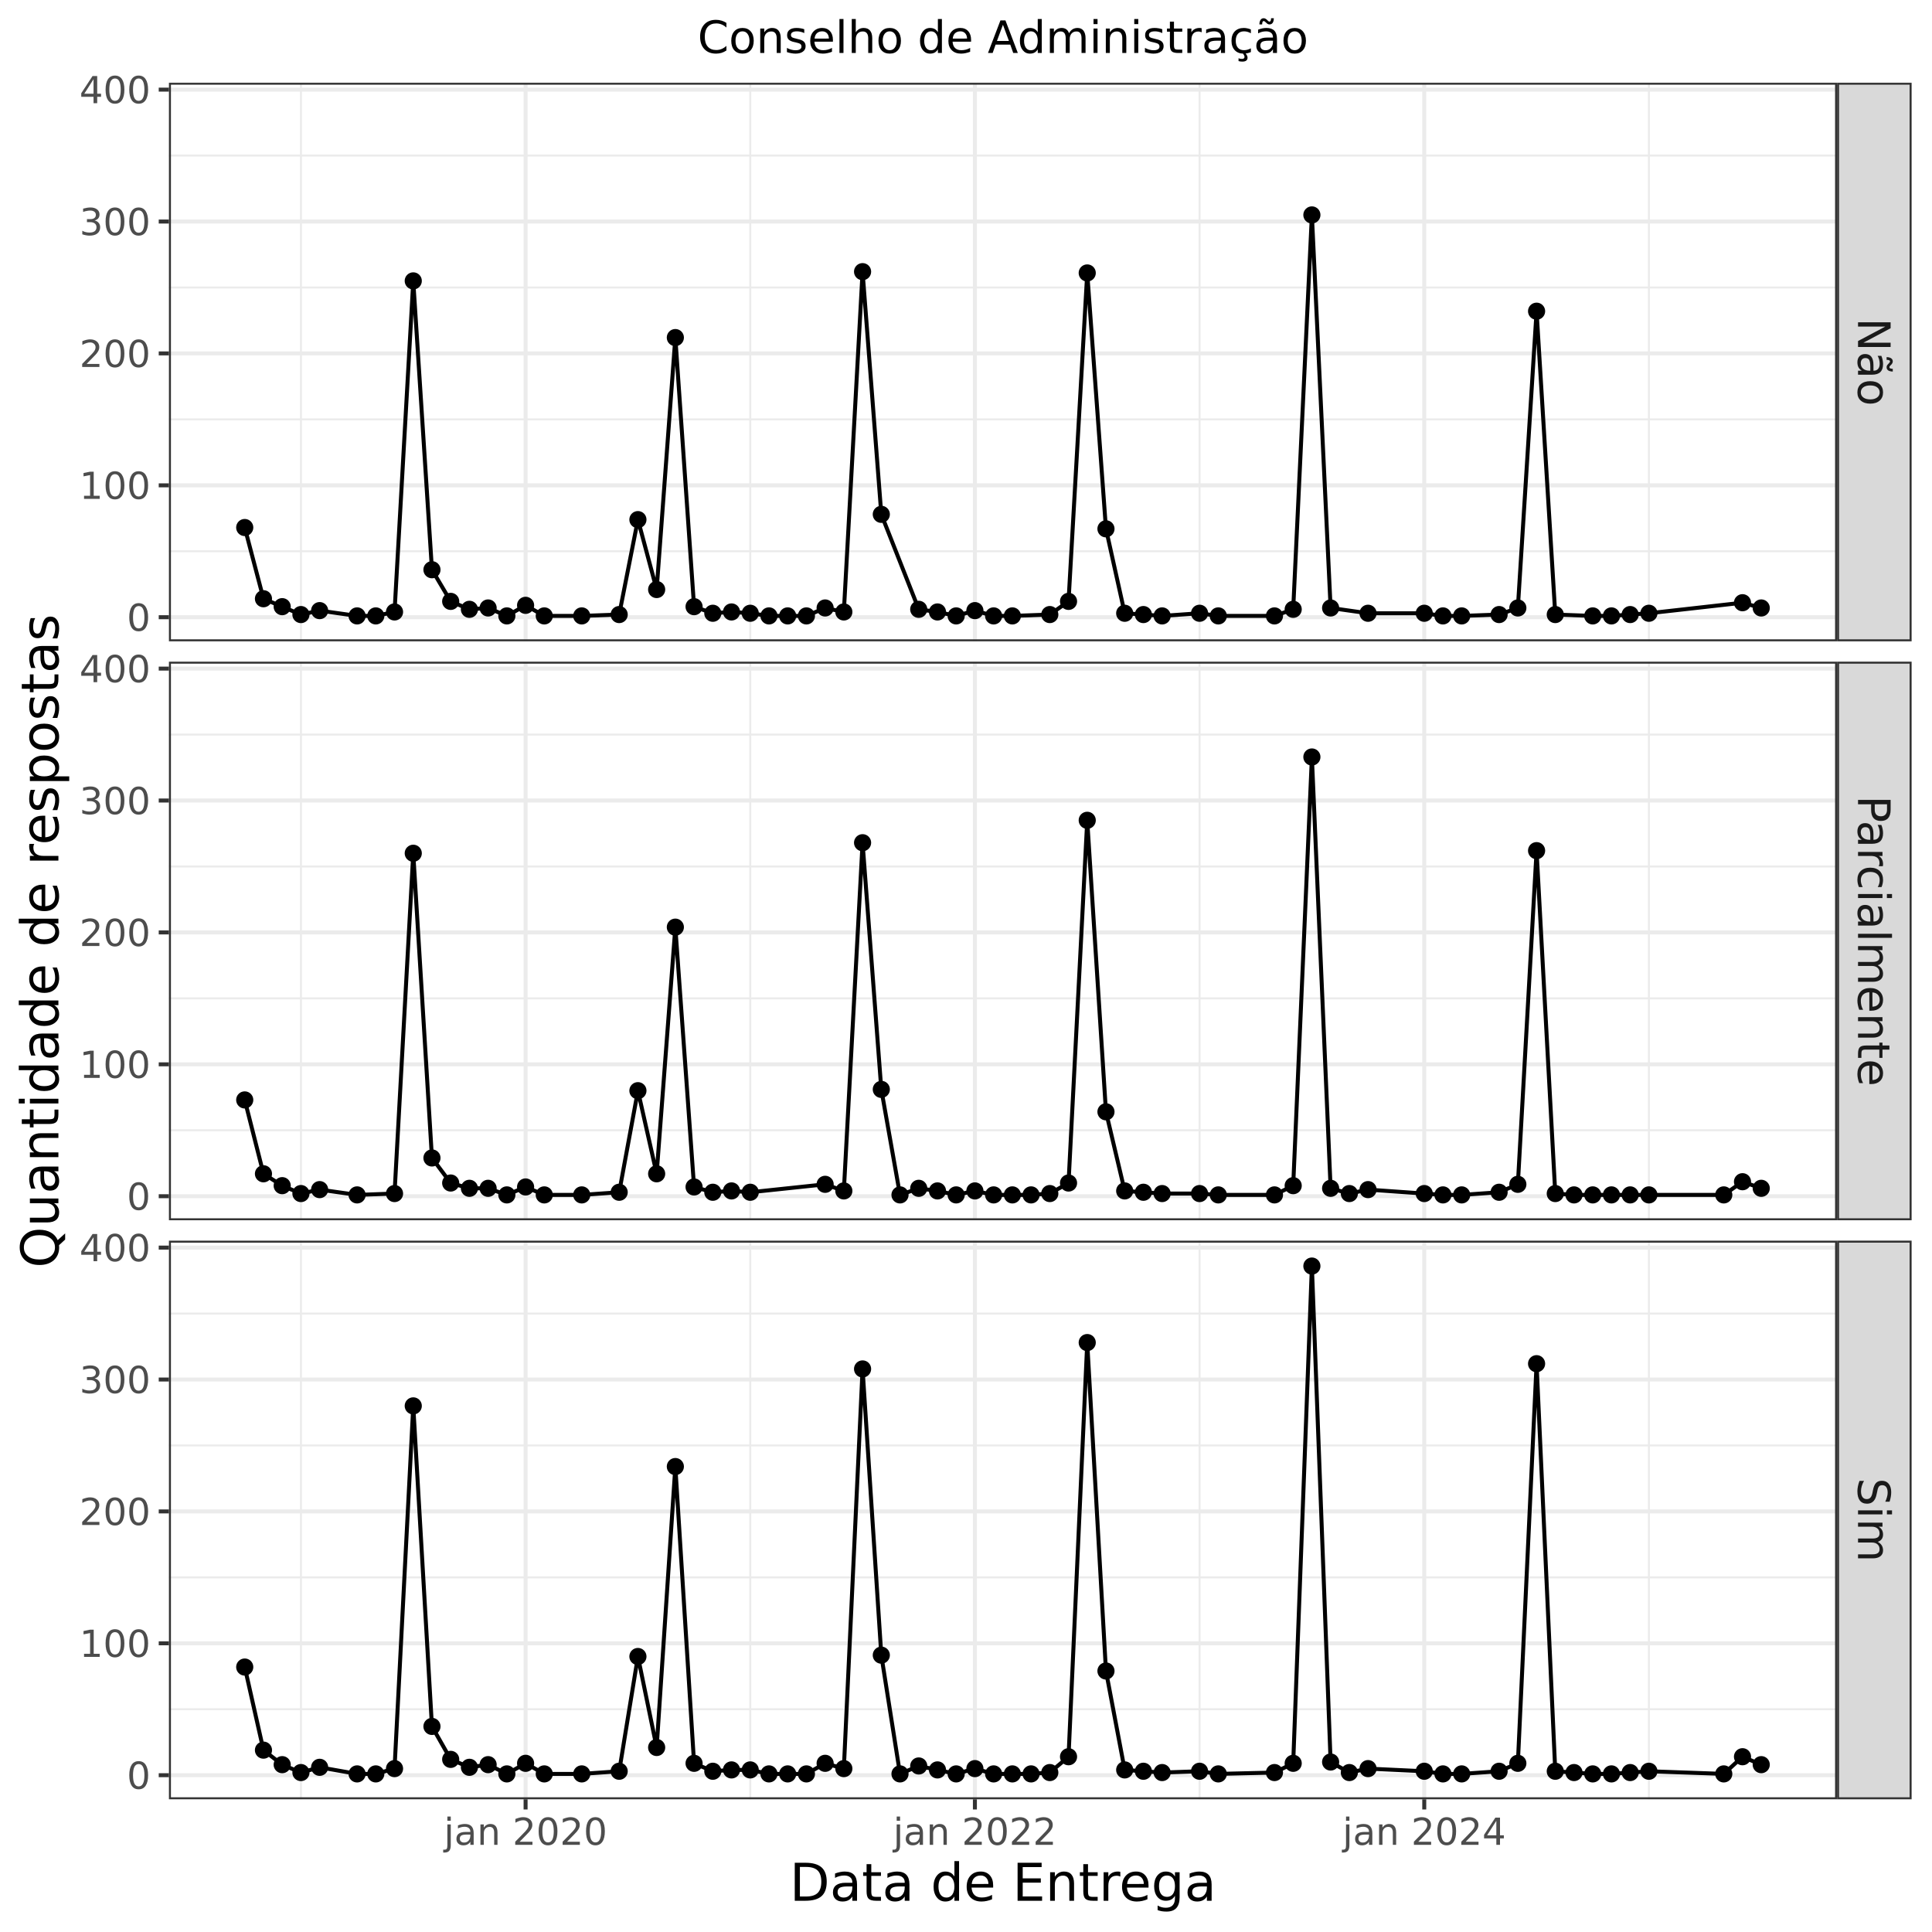
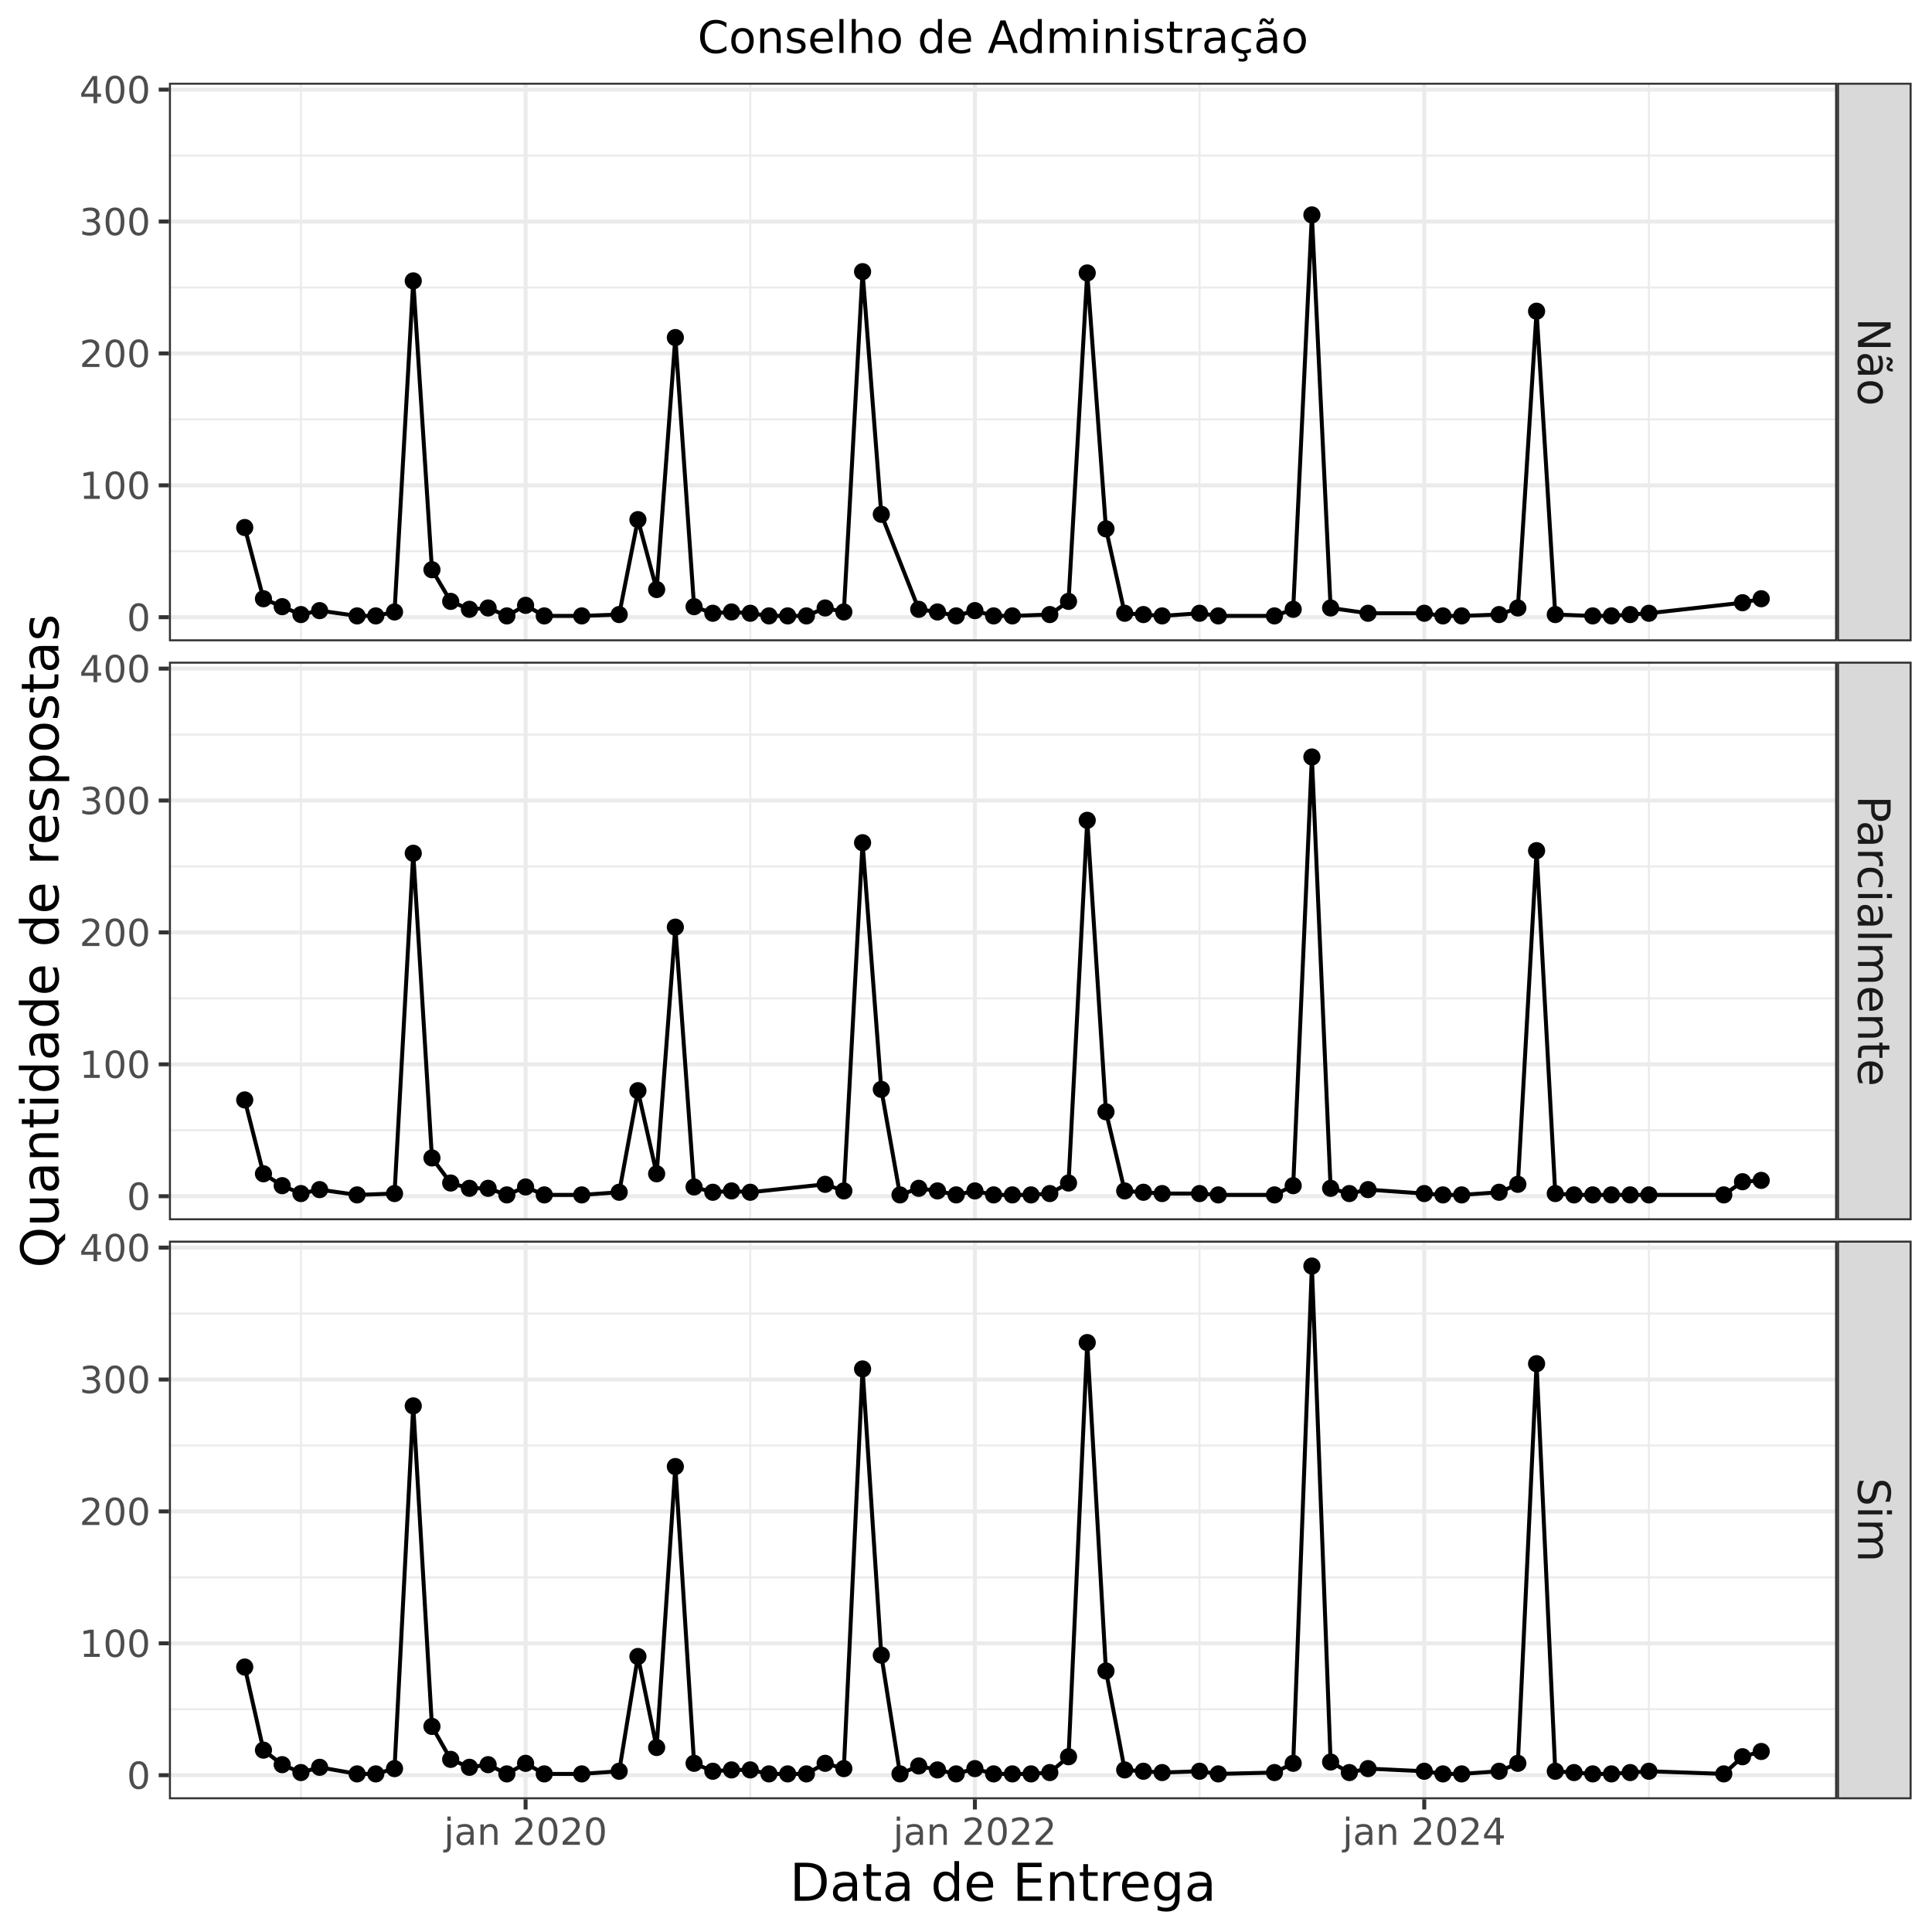
<svg xmlns="http://www.w3.org/2000/svg" class="svglite" width="518.74pt" height="518.74pt" viewBox="0 0 518.74 518.74">
  <defs>
    <style type="text/css">
    .svglite line, .svglite polyline, .svglite polygon, .svglite path, .svglite rect, .svglite circle {
      fill: none;
      stroke: #000000;
      stroke-linecap: round;
      stroke-linejoin: round;
      stroke-miterlimit: 10.00;
    }
    .svglite text {
      white-space: pre;
    }
  </style>
  </defs>
  <rect width="100%" height="100%" style="stroke: none; fill: #FFFFFF;" />
  <defs>
    <clipPath id="cpMC4wMHw1MTguNzR8MC4wMHw1MTguNzQ=">
      <rect x="0.00" y="0.00" width="518.74" height="518.74" />
    </clipPath>
  </defs>
  <g clip-path="url(#cpMC4wMHw1MTguNzR8MC4wMHw1MTguNzQ=)">
    <rect x="0" y="0" width="518.74" height="518.74" style="stroke-width: 1.07; stroke: #FFFFFF; fill: #FFFFFF;" />
  </g>
  <defs>
    <clipPath id="cpNDUuMzZ8NDkzLjI1fDIyLjIxfDE3Mi4xOQ==">
      <rect x="45.36" y="22.21" width="447.89" height="149.98" />
    </clipPath>
  </defs>
  <g clip-path="url(#cpNDUuMzZ8NDkzLjI1fDIyLjIxfDE3Mi4xOQ==)">
    <rect x="45.36" y="22.21" width="447.89" height="149.98" style="stroke-width: 1.07; stroke: none; fill: #FFFFFF;" />
    <polyline points="45.36,148.01 493.25,148.01 " style="stroke-width: 0.53; stroke: #EBEBEB; stroke-linecap: butt;" />
    <polyline points="45.36,112.60 493.25,112.60 " style="stroke-width: 0.53; stroke: #EBEBEB; stroke-linecap: butt;" />
    <polyline points="45.36,77.19 493.25,77.19 " style="stroke-width: 0.53; stroke: #EBEBEB; stroke-linecap: butt;" />
    <polyline points="45.36,41.77 493.25,41.77 " style="stroke-width: 0.53; stroke: #EBEBEB; stroke-linecap: butt;" />
    <polyline points="80.80,172.19 80.80,22.21 " style="stroke-width: 0.53; stroke: #EBEBEB; stroke-linecap: butt;" />
    <polyline points="201.44,172.19 201.44,22.21 " style="stroke-width: 0.53; stroke: #EBEBEB; stroke-linecap: butt;" />
    <polyline points="322.08,172.19 322.08,22.21 " style="stroke-width: 0.53; stroke: #EBEBEB; stroke-linecap: butt;" />
    <polyline points="442.73,172.19 442.73,22.21 " style="stroke-width: 0.53; stroke: #EBEBEB; stroke-linecap: butt;" />
    <polyline points="45.36,165.72 493.25,165.72 " style="stroke-width: 1.07; stroke: #EBEBEB; stroke-linecap: butt;" />
    <polyline points="45.36,130.31 493.25,130.31 " style="stroke-width: 1.07; stroke: #EBEBEB; stroke-linecap: butt;" />
    <polyline points="45.36,94.89 493.25,94.89 " style="stroke-width: 1.07; stroke: #EBEBEB; stroke-linecap: butt;" />
    <polyline points="45.36,59.48 493.25,59.48 " style="stroke-width: 1.07; stroke: #EBEBEB; stroke-linecap: butt;" />
    <polyline points="45.36,24.06 493.25,24.06 " style="stroke-width: 1.07; stroke: #EBEBEB; stroke-linecap: butt;" />
    <polyline points="141.12,172.19 141.12,22.21 " style="stroke-width: 1.07; stroke: #EBEBEB; stroke-linecap: butt;" />
    <polyline points="261.76,172.19 261.76,22.21 " style="stroke-width: 1.07; stroke: #EBEBEB; stroke-linecap: butt;" />
    <polyline points="382.41,172.19 382.41,22.21 " style="stroke-width: 1.07; stroke: #EBEBEB; stroke-linecap: butt;" />
-     <polyline points="65.71,141.64 70.74,160.76 75.77,162.89 80.80,165.01 85.82,163.95 95.88,165.37 100.90,165.37 105.93,164.31 110.96,75.42 115.98,152.97 121.01,161.47 126.04,163.60 131.06,163.24 136.09,165.37 141.12,162.53 146.14,165.37 156.20,165.37 166.25,165.01 171.28,139.52 176.31,158.29 181.33,90.64 186.36,162.89 191.39,164.66 196.41,164.31 201.44,164.66 206.47,165.37 211.49,165.37 216.52,165.37 221.55,163.24 226.57,164.31 231.60,72.94 236.63,138.10 246.68,163.60 251.71,164.31 256.73,165.37 261.76,163.95 266.79,165.37 271.82,165.37 281.87,165.01 286.90,161.47 291.92,73.29 296.95,141.99 301.98,164.66 307.00,165.01 312.03,165.37 322.08,164.66 327.11,165.37 342.19,165.37 347.22,163.60 352.24,57.71 357.27,163.24 367.32,164.66 382.41,164.66 387.43,165.37 392.46,165.37 402.51,165.01 407.54,163.24 412.57,83.56 417.59,165.01 427.65,165.37 432.67,165.37 437.70,165.01 442.73,164.66 467.86,161.83 472.89,163.24 " style="stroke-width: 1.07; stroke-linecap: butt;" />
+     <polyline points="65.71,141.64 70.74,160.76 75.77,162.89 80.80,165.01 85.82,163.95 95.88,165.37 100.90,165.37 105.93,164.31 110.96,75.42 115.98,152.97 121.01,161.47 126.04,163.60 131.06,163.24 136.09,165.37 141.12,162.53 146.14,165.37 156.20,165.37 166.25,165.01 171.28,139.52 176.31,158.29 181.33,90.64 186.36,162.89 191.39,164.66 196.41,164.31 201.44,164.66 206.47,165.37 211.49,165.37 216.52,165.37 221.55,163.24 226.57,164.31 231.60,72.94 236.63,138.10 246.68,163.60 251.71,164.31 256.73,165.37 261.76,163.95 266.79,165.37 271.82,165.37 281.87,165.01 286.90,161.47 291.92,73.29 296.95,141.99 301.98,164.66 307.00,165.01 312.03,165.37 322.08,164.66 327.11,165.37 342.19,165.37 347.22,163.60 352.24,57.71 357.27,163.24 367.32,164.66 382.41,164.66 387.43,165.37 392.46,165.37 402.51,165.01 407.54,163.24 412.57,83.56 417.59,165.01 427.65,165.37 432.67,165.37 437.70,165.01 442.73,164.66 467.86,161.83 472.89,160.76 " style="stroke-width: 1.07; stroke-linecap: butt;" />
    <circle cx="65.71" cy="141.64" r="1.95" style="stroke-width: 0.71; fill: #000000;" />
    <circle cx="70.74" cy="160.76" r="1.95" style="stroke-width: 0.71; fill: #000000;" />
    <circle cx="75.77" cy="162.89" r="1.95" style="stroke-width: 0.71; fill: #000000;" />
    <circle cx="80.80" cy="165.01" r="1.95" style="stroke-width: 0.71; fill: #000000;" />
    <circle cx="85.82" cy="163.95" r="1.95" style="stroke-width: 0.71; fill: #000000;" />
    <circle cx="95.88" cy="165.37" r="1.95" style="stroke-width: 0.71; fill: #000000;" />
    <circle cx="100.90" cy="165.37" r="1.95" style="stroke-width: 0.71; fill: #000000;" />
    <circle cx="105.93" cy="164.31" r="1.95" style="stroke-width: 0.71; fill: #000000;" />
    <circle cx="110.96" cy="75.42" r="1.95" style="stroke-width: 0.71; fill: #000000;" />
    <circle cx="115.98" cy="152.97" r="1.95" style="stroke-width: 0.71; fill: #000000;" />
    <circle cx="121.01" cy="161.47" r="1.95" style="stroke-width: 0.71; fill: #000000;" />
    <circle cx="126.04" cy="163.60" r="1.95" style="stroke-width: 0.71; fill: #000000;" />
    <circle cx="131.06" cy="163.24" r="1.95" style="stroke-width: 0.71; fill: #000000;" />
    <circle cx="136.09" cy="165.37" r="1.95" style="stroke-width: 0.71; fill: #000000;" />
    <circle cx="141.12" cy="162.53" r="1.95" style="stroke-width: 0.71; fill: #000000;" />
    <circle cx="146.14" cy="165.37" r="1.95" style="stroke-width: 0.71; fill: #000000;" />
    <circle cx="156.20" cy="165.37" r="1.95" style="stroke-width: 0.71; fill: #000000;" />
    <circle cx="166.25" cy="165.01" r="1.95" style="stroke-width: 0.71; fill: #000000;" />
    <circle cx="171.28" cy="139.52" r="1.95" style="stroke-width: 0.71; fill: #000000;" />
    <circle cx="176.31" cy="158.29" r="1.95" style="stroke-width: 0.71; fill: #000000;" />
    <circle cx="181.33" cy="90.64" r="1.95" style="stroke-width: 0.71; fill: #000000;" />
    <circle cx="186.36" cy="162.89" r="1.95" style="stroke-width: 0.71; fill: #000000;" />
    <circle cx="191.39" cy="164.66" r="1.95" style="stroke-width: 0.71; fill: #000000;" />
    <circle cx="196.41" cy="164.31" r="1.95" style="stroke-width: 0.71; fill: #000000;" />
    <circle cx="201.44" cy="164.66" r="1.95" style="stroke-width: 0.71; fill: #000000;" />
    <circle cx="206.47" cy="165.37" r="1.95" style="stroke-width: 0.71; fill: #000000;" />
    <circle cx="211.49" cy="165.37" r="1.95" style="stroke-width: 0.71; fill: #000000;" />
    <circle cx="216.52" cy="165.37" r="1.95" style="stroke-width: 0.71; fill: #000000;" />
    <circle cx="221.55" cy="163.24" r="1.95" style="stroke-width: 0.71; fill: #000000;" />
    <circle cx="226.57" cy="164.31" r="1.95" style="stroke-width: 0.71; fill: #000000;" />
    <circle cx="231.60" cy="72.94" r="1.95" style="stroke-width: 0.71; fill: #000000;" />
    <circle cx="236.63" cy="138.10" r="1.95" style="stroke-width: 0.71; fill: #000000;" />
    <circle cx="246.68" cy="163.60" r="1.95" style="stroke-width: 0.71; fill: #000000;" />
    <circle cx="251.71" cy="164.31" r="1.95" style="stroke-width: 0.71; fill: #000000;" />
    <circle cx="256.73" cy="165.37" r="1.95" style="stroke-width: 0.71; fill: #000000;" />
    <circle cx="261.76" cy="163.95" r="1.95" style="stroke-width: 0.71; fill: #000000;" />
    <circle cx="266.79" cy="165.37" r="1.95" style="stroke-width: 0.71; fill: #000000;" />
    <circle cx="271.82" cy="165.37" r="1.95" style="stroke-width: 0.71; fill: #000000;" />
    <circle cx="281.87" cy="165.01" r="1.95" style="stroke-width: 0.71; fill: #000000;" />
    <circle cx="286.90" cy="161.47" r="1.95" style="stroke-width: 0.71; fill: #000000;" />
    <circle cx="291.92" cy="73.29" r="1.95" style="stroke-width: 0.71; fill: #000000;" />
    <circle cx="296.95" cy="141.99" r="1.95" style="stroke-width: 0.71; fill: #000000;" />
    <circle cx="301.98" cy="164.66" r="1.95" style="stroke-width: 0.71; fill: #000000;" />
    <circle cx="307.00" cy="165.01" r="1.95" style="stroke-width: 0.71; fill: #000000;" />
    <circle cx="312.03" cy="165.37" r="1.95" style="stroke-width: 0.71; fill: #000000;" />
    <circle cx="322.08" cy="164.66" r="1.95" style="stroke-width: 0.71; fill: #000000;" />
    <circle cx="327.11" cy="165.37" r="1.95" style="stroke-width: 0.71; fill: #000000;" />
    <circle cx="342.19" cy="165.37" r="1.95" style="stroke-width: 0.71; fill: #000000;" />
    <circle cx="347.22" cy="163.60" r="1.95" style="stroke-width: 0.71; fill: #000000;" />
    <circle cx="352.24" cy="57.71" r="1.95" style="stroke-width: 0.71; fill: #000000;" />
    <circle cx="357.27" cy="163.24" r="1.95" style="stroke-width: 0.71; fill: #000000;" />
    <circle cx="367.32" cy="164.66" r="1.95" style="stroke-width: 0.71; fill: #000000;" />
    <circle cx="382.41" cy="164.66" r="1.95" style="stroke-width: 0.71; fill: #000000;" />
    <circle cx="387.43" cy="165.37" r="1.95" style="stroke-width: 0.71; fill: #000000;" />
    <circle cx="392.46" cy="165.37" r="1.95" style="stroke-width: 0.71; fill: #000000;" />
    <circle cx="402.51" cy="165.01" r="1.95" style="stroke-width: 0.71; fill: #000000;" />
    <circle cx="407.54" cy="163.24" r="1.95" style="stroke-width: 0.71; fill: #000000;" />
    <circle cx="412.57" cy="83.56" r="1.95" style="stroke-width: 0.71; fill: #000000;" />
    <circle cx="417.59" cy="165.01" r="1.95" style="stroke-width: 0.71; fill: #000000;" />
    <circle cx="427.65" cy="165.37" r="1.95" style="stroke-width: 0.71; fill: #000000;" />
    <circle cx="432.67" cy="165.37" r="1.95" style="stroke-width: 0.71; fill: #000000;" />
    <circle cx="437.70" cy="165.01" r="1.95" style="stroke-width: 0.71; fill: #000000;" />
    <circle cx="442.73" cy="164.66" r="1.95" style="stroke-width: 0.71; fill: #000000;" />
    <circle cx="467.86" cy="161.83" r="1.95" style="stroke-width: 0.71; fill: #000000;" />
-     <circle cx="472.89" cy="163.24" r="1.95" style="stroke-width: 0.71; fill: #000000;" />
+     <circle cx="472.89" cy="160.76" r="1.95" style="stroke-width: 0.71; fill: #000000;" />
    <rect x="45.36" y="22.21" width="447.89" height="149.98" style="stroke-width: 1.07; stroke: #333333;" />
  </g>
  <g clip-path="url(#cpMC4wMHw1MTguNzR8MC4wMHw1MTguNzQ=)">
</g>
  <defs>
    <clipPath id="cpNDUuMzZ8NDkzLjI1fDE3Ny42NnwzMjcuNjQ=">
      <rect x="45.36" y="177.66" width="447.89" height="149.98" />
    </clipPath>
  </defs>
  <g clip-path="url(#cpNDUuMzZ8NDkzLjI1fDE3Ny42NnwzMjcuNjQ=)">
    <rect x="45.36" y="177.66" width="447.89" height="149.98" style="stroke-width: 1.07; stroke: none; fill: #FFFFFF;" />
    <polyline points="45.36,303.47 493.25,303.47 " style="stroke-width: 0.53; stroke: #EBEBEB; stroke-linecap: butt;" />
    <polyline points="45.36,268.06 493.25,268.06 " style="stroke-width: 0.53; stroke: #EBEBEB; stroke-linecap: butt;" />
    <polyline points="45.36,232.65 493.25,232.65 " style="stroke-width: 0.53; stroke: #EBEBEB; stroke-linecap: butt;" />
    <polyline points="45.36,197.23 493.25,197.23 " style="stroke-width: 0.53; stroke: #EBEBEB; stroke-linecap: butt;" />
    <polyline points="80.80,327.64 80.80,177.66 " style="stroke-width: 0.53; stroke: #EBEBEB; stroke-linecap: butt;" />
    <polyline points="201.44,327.64 201.44,177.66 " style="stroke-width: 0.53; stroke: #EBEBEB; stroke-linecap: butt;" />
    <polyline points="322.08,327.64 322.08,177.66 " style="stroke-width: 0.53; stroke: #EBEBEB; stroke-linecap: butt;" />
    <polyline points="442.73,327.64 442.73,177.66 " style="stroke-width: 0.53; stroke: #EBEBEB; stroke-linecap: butt;" />
    <polyline points="45.36,321.18 493.25,321.18 " style="stroke-width: 1.07; stroke: #EBEBEB; stroke-linecap: butt;" />
    <polyline points="45.36,285.77 493.25,285.77 " style="stroke-width: 1.07; stroke: #EBEBEB; stroke-linecap: butt;" />
    <polyline points="45.36,250.35 493.25,250.35 " style="stroke-width: 1.07; stroke: #EBEBEB; stroke-linecap: butt;" />
    <polyline points="45.36,214.94 493.25,214.94 " style="stroke-width: 1.07; stroke: #EBEBEB; stroke-linecap: butt;" />
    <polyline points="45.36,179.52 493.25,179.52 " style="stroke-width: 1.07; stroke: #EBEBEB; stroke-linecap: butt;" />
    <polyline points="141.12,327.64 141.12,177.66 " style="stroke-width: 1.07; stroke: #EBEBEB; stroke-linecap: butt;" />
    <polyline points="261.76,327.64 261.76,177.66 " style="stroke-width: 1.07; stroke: #EBEBEB; stroke-linecap: butt;" />
    <polyline points="382.41,327.64 382.41,177.66 " style="stroke-width: 1.07; stroke: #EBEBEB; stroke-linecap: butt;" />
-     <polyline points="65.71,295.33 70.74,315.16 75.77,318.35 80.80,320.47 85.82,319.41 95.88,320.83 105.93,320.47 110.96,229.10 115.98,310.91 121.01,317.64 126.04,319.06 131.06,319.06 136.09,320.83 141.12,318.70 146.14,320.83 156.20,320.83 166.25,320.12 171.28,292.85 176.31,315.16 181.33,248.94 186.36,318.70 191.39,320.12 196.41,319.76 201.44,320.12 221.55,317.99 226.57,319.76 231.60,226.27 236.63,292.50 241.65,320.83 246.68,319.06 251.71,319.76 256.73,320.83 261.76,319.76 266.79,320.83 271.82,320.83 276.84,320.83 281.87,320.47 286.90,317.64 291.92,220.25 296.95,298.52 301.98,319.76 307.00,320.12 312.03,320.47 322.08,320.47 327.11,320.83 342.19,320.83 347.22,318.35 352.24,203.25 357.27,319.06 362.30,320.47 367.32,319.41 382.41,320.47 387.43,320.83 392.46,320.83 402.51,320.12 407.54,317.99 412.57,228.40 417.59,320.47 422.62,320.83 427.65,320.83 432.67,320.83 437.70,320.83 442.73,320.83 462.83,320.83 467.86,317.29 472.89,319.06 " style="stroke-width: 1.07; stroke-linecap: butt;" />
+     <polyline points="65.71,295.33 70.74,315.16 75.77,318.35 80.80,320.47 85.82,319.41 95.88,320.83 105.93,320.47 110.96,229.10 115.98,310.91 121.01,317.64 126.04,319.06 131.06,319.06 136.09,320.83 141.12,318.70 146.14,320.83 156.20,320.83 166.25,320.12 171.28,292.85 176.31,315.16 181.33,248.94 186.36,318.70 191.39,320.12 196.41,319.76 201.44,320.12 221.55,317.99 226.57,319.76 231.60,226.27 236.63,292.50 241.65,320.83 246.68,319.06 251.71,319.76 256.73,320.83 261.76,319.76 266.79,320.83 271.82,320.83 276.84,320.83 281.87,320.47 286.90,317.64 291.92,220.25 296.95,298.52 301.98,319.76 307.00,320.12 312.03,320.47 322.08,320.47 327.11,320.83 342.19,320.83 347.22,318.35 352.24,203.25 357.27,319.06 362.30,320.47 367.32,319.41 382.41,320.47 387.43,320.83 392.46,320.83 402.51,320.12 407.54,317.99 412.57,228.40 417.59,320.47 422.62,320.83 427.65,320.83 432.67,320.83 437.70,320.83 442.73,320.83 462.83,320.83 467.86,317.29 472.89,316.93 " style="stroke-width: 1.07; stroke-linecap: butt;" />
    <circle cx="65.71" cy="295.33" r="1.95" style="stroke-width: 0.71; fill: #000000;" />
    <circle cx="70.74" cy="315.16" r="1.95" style="stroke-width: 0.71; fill: #000000;" />
    <circle cx="75.77" cy="318.35" r="1.95" style="stroke-width: 0.71; fill: #000000;" />
    <circle cx="80.80" cy="320.47" r="1.95" style="stroke-width: 0.71; fill: #000000;" />
    <circle cx="85.82" cy="319.41" r="1.95" style="stroke-width: 0.71; fill: #000000;" />
    <circle cx="95.88" cy="320.83" r="1.95" style="stroke-width: 0.71; fill: #000000;" />
    <circle cx="105.93" cy="320.47" r="1.95" style="stroke-width: 0.71; fill: #000000;" />
    <circle cx="110.96" cy="229.10" r="1.95" style="stroke-width: 0.71; fill: #000000;" />
    <circle cx="115.98" cy="310.91" r="1.95" style="stroke-width: 0.71; fill: #000000;" />
    <circle cx="121.01" cy="317.64" r="1.95" style="stroke-width: 0.71; fill: #000000;" />
    <circle cx="126.04" cy="319.06" r="1.95" style="stroke-width: 0.71; fill: #000000;" />
    <circle cx="131.06" cy="319.06" r="1.95" style="stroke-width: 0.71; fill: #000000;" />
    <circle cx="136.09" cy="320.83" r="1.95" style="stroke-width: 0.71; fill: #000000;" />
    <circle cx="141.12" cy="318.70" r="1.95" style="stroke-width: 0.71; fill: #000000;" />
    <circle cx="146.14" cy="320.83" r="1.95" style="stroke-width: 0.71; fill: #000000;" />
    <circle cx="156.20" cy="320.83" r="1.95" style="stroke-width: 0.71; fill: #000000;" />
    <circle cx="166.25" cy="320.12" r="1.95" style="stroke-width: 0.71; fill: #000000;" />
    <circle cx="171.28" cy="292.85" r="1.95" style="stroke-width: 0.71; fill: #000000;" />
    <circle cx="176.31" cy="315.16" r="1.95" style="stroke-width: 0.71; fill: #000000;" />
    <circle cx="181.33" cy="248.94" r="1.95" style="stroke-width: 0.71; fill: #000000;" />
    <circle cx="186.36" cy="318.70" r="1.95" style="stroke-width: 0.71; fill: #000000;" />
    <circle cx="191.39" cy="320.12" r="1.95" style="stroke-width: 0.71; fill: #000000;" />
    <circle cx="196.41" cy="319.76" r="1.95" style="stroke-width: 0.71; fill: #000000;" />
    <circle cx="201.44" cy="320.12" r="1.95" style="stroke-width: 0.71; fill: #000000;" />
    <circle cx="221.55" cy="317.99" r="1.95" style="stroke-width: 0.71; fill: #000000;" />
    <circle cx="226.57" cy="319.76" r="1.95" style="stroke-width: 0.71; fill: #000000;" />
    <circle cx="231.60" cy="226.27" r="1.95" style="stroke-width: 0.71; fill: #000000;" />
    <circle cx="236.63" cy="292.50" r="1.95" style="stroke-width: 0.71; fill: #000000;" />
    <circle cx="241.65" cy="320.83" r="1.95" style="stroke-width: 0.71; fill: #000000;" />
    <circle cx="246.68" cy="319.06" r="1.95" style="stroke-width: 0.71; fill: #000000;" />
    <circle cx="251.71" cy="319.76" r="1.95" style="stroke-width: 0.71; fill: #000000;" />
    <circle cx="256.73" cy="320.83" r="1.95" style="stroke-width: 0.71; fill: #000000;" />
    <circle cx="261.76" cy="319.76" r="1.95" style="stroke-width: 0.71; fill: #000000;" />
    <circle cx="266.79" cy="320.83" r="1.95" style="stroke-width: 0.71; fill: #000000;" />
    <circle cx="271.82" cy="320.83" r="1.95" style="stroke-width: 0.71; fill: #000000;" />
    <circle cx="276.84" cy="320.83" r="1.95" style="stroke-width: 0.71; fill: #000000;" />
    <circle cx="281.87" cy="320.47" r="1.95" style="stroke-width: 0.71; fill: #000000;" />
    <circle cx="286.90" cy="317.64" r="1.95" style="stroke-width: 0.71; fill: #000000;" />
    <circle cx="291.92" cy="220.25" r="1.95" style="stroke-width: 0.71; fill: #000000;" />
    <circle cx="296.95" cy="298.52" r="1.95" style="stroke-width: 0.71; fill: #000000;" />
    <circle cx="301.98" cy="319.76" r="1.95" style="stroke-width: 0.71; fill: #000000;" />
    <circle cx="307.00" cy="320.12" r="1.95" style="stroke-width: 0.71; fill: #000000;" />
    <circle cx="312.03" cy="320.47" r="1.95" style="stroke-width: 0.71; fill: #000000;" />
    <circle cx="322.08" cy="320.47" r="1.95" style="stroke-width: 0.71; fill: #000000;" />
    <circle cx="327.11" cy="320.83" r="1.95" style="stroke-width: 0.71; fill: #000000;" />
    <circle cx="342.19" cy="320.83" r="1.95" style="stroke-width: 0.71; fill: #000000;" />
    <circle cx="347.22" cy="318.35" r="1.95" style="stroke-width: 0.71; fill: #000000;" />
    <circle cx="352.24" cy="203.25" r="1.95" style="stroke-width: 0.71; fill: #000000;" />
    <circle cx="357.27" cy="319.06" r="1.95" style="stroke-width: 0.71; fill: #000000;" />
    <circle cx="362.30" cy="320.47" r="1.95" style="stroke-width: 0.71; fill: #000000;" />
    <circle cx="367.32" cy="319.41" r="1.95" style="stroke-width: 0.71; fill: #000000;" />
    <circle cx="382.41" cy="320.47" r="1.95" style="stroke-width: 0.71; fill: #000000;" />
    <circle cx="387.43" cy="320.83" r="1.95" style="stroke-width: 0.71; fill: #000000;" />
    <circle cx="392.46" cy="320.83" r="1.95" style="stroke-width: 0.71; fill: #000000;" />
    <circle cx="402.51" cy="320.12" r="1.95" style="stroke-width: 0.71; fill: #000000;" />
    <circle cx="407.54" cy="317.99" r="1.95" style="stroke-width: 0.71; fill: #000000;" />
    <circle cx="412.57" cy="228.40" r="1.95" style="stroke-width: 0.71; fill: #000000;" />
    <circle cx="417.59" cy="320.47" r="1.95" style="stroke-width: 0.71; fill: #000000;" />
    <circle cx="422.62" cy="320.83" r="1.95" style="stroke-width: 0.71; fill: #000000;" />
    <circle cx="427.65" cy="320.83" r="1.95" style="stroke-width: 0.71; fill: #000000;" />
    <circle cx="432.67" cy="320.83" r="1.95" style="stroke-width: 0.71; fill: #000000;" />
    <circle cx="437.70" cy="320.83" r="1.95" style="stroke-width: 0.71; fill: #000000;" />
    <circle cx="442.73" cy="320.83" r="1.95" style="stroke-width: 0.71; fill: #000000;" />
    <circle cx="462.83" cy="320.83" r="1.95" style="stroke-width: 0.71; fill: #000000;" />
    <circle cx="467.86" cy="317.29" r="1.95" style="stroke-width: 0.71; fill: #000000;" />
-     <circle cx="472.89" cy="319.06" r="1.95" style="stroke-width: 0.71; fill: #000000;" />
+     <circle cx="472.89" cy="316.93" r="1.95" style="stroke-width: 0.71; fill: #000000;" />
    <rect x="45.36" y="177.66" width="447.89" height="149.98" style="stroke-width: 1.07; stroke: #333333;" />
  </g>
  <g clip-path="url(#cpMC4wMHw1MTguNzR8MC4wMHw1MTguNzQ=)">
</g>
  <defs>
    <clipPath id="cpNDUuMzZ8NDkzLjI1fDMzMy4xMnw0ODMuMTA=">
      <rect x="45.36" y="333.12" width="447.89" height="149.98" />
    </clipPath>
  </defs>
  <g clip-path="url(#cpNDUuMzZ8NDkzLjI1fDMzMy4xMnw0ODMuMTA=)">
    <rect x="45.36" y="333.12" width="447.89" height="149.98" style="stroke-width: 1.07; stroke: none; fill: #FFFFFF;" />
    <polyline points="45.36,458.93 493.25,458.93 " style="stroke-width: 0.53; stroke: #EBEBEB; stroke-linecap: butt;" />
    <polyline points="45.36,423.52 493.25,423.52 " style="stroke-width: 0.53; stroke: #EBEBEB; stroke-linecap: butt;" />
    <polyline points="45.36,388.10 493.25,388.10 " style="stroke-width: 0.53; stroke: #EBEBEB; stroke-linecap: butt;" />
    <polyline points="45.36,352.69 493.25,352.69 " style="stroke-width: 0.53; stroke: #EBEBEB; stroke-linecap: butt;" />
    <polyline points="80.80,483.10 80.80,333.12 " style="stroke-width: 0.53; stroke: #EBEBEB; stroke-linecap: butt;" />
    <polyline points="201.44,483.10 201.44,333.12 " style="stroke-width: 0.53; stroke: #EBEBEB; stroke-linecap: butt;" />
    <polyline points="322.08,483.10 322.08,333.12 " style="stroke-width: 0.53; stroke: #EBEBEB; stroke-linecap: butt;" />
    <polyline points="442.73,483.10 442.73,333.12 " style="stroke-width: 0.53; stroke: #EBEBEB; stroke-linecap: butt;" />
    <polyline points="45.36,476.64 493.25,476.64 " style="stroke-width: 1.07; stroke: #EBEBEB; stroke-linecap: butt;" />
    <polyline points="45.36,441.23 493.25,441.23 " style="stroke-width: 1.07; stroke: #EBEBEB; stroke-linecap: butt;" />
    <polyline points="45.36,405.81 493.25,405.81 " style="stroke-width: 1.07; stroke: #EBEBEB; stroke-linecap: butt;" />
    <polyline points="45.36,370.40 493.25,370.40 " style="stroke-width: 1.07; stroke: #EBEBEB; stroke-linecap: butt;" />
    <polyline points="45.36,334.98 493.25,334.98 " style="stroke-width: 1.07; stroke: #EBEBEB; stroke-linecap: butt;" />
    <polyline points="141.12,483.10 141.12,333.12 " style="stroke-width: 1.07; stroke: #EBEBEB; stroke-linecap: butt;" />
    <polyline points="261.76,483.10 261.76,333.12 " style="stroke-width: 1.07; stroke: #EBEBEB; stroke-linecap: butt;" />
    <polyline points="382.41,483.10 382.41,333.12 " style="stroke-width: 1.07; stroke: #EBEBEB; stroke-linecap: butt;" />
-     <polyline points="65.71,447.60 70.74,469.91 75.77,473.81 80.80,475.93 85.82,474.52 95.88,476.29 100.90,476.29 105.93,474.87 110.96,377.48 115.98,463.54 121.01,472.39 126.04,474.52 131.06,473.81 136.09,476.29 141.12,473.45 146.14,476.29 156.20,476.29 166.25,475.58 171.28,444.77 176.31,469.20 181.33,393.77 186.36,473.45 191.39,475.58 196.41,475.22 201.44,475.22 206.47,476.29 211.49,476.29 216.52,476.29 221.55,473.45 226.57,474.87 231.60,367.56 236.63,444.41 241.65,476.29 246.68,474.16 251.71,475.22 256.73,476.29 261.76,474.87 266.79,476.29 271.82,476.29 276.84,476.29 281.87,475.93 286.90,471.68 291.92,360.48 296.95,448.66 301.98,475.22 307.00,475.58 312.03,475.93 322.08,475.58 327.11,476.29 342.19,475.93 347.22,473.45 352.24,339.94 357.27,473.10 362.30,475.93 367.32,474.87 382.41,475.58 387.43,476.29 392.46,476.29 402.51,475.58 407.54,473.45 412.57,366.15 417.59,475.58 422.62,475.93 427.65,476.29 432.67,476.29 437.70,475.93 442.73,475.58 462.83,476.29 467.86,471.68 472.89,473.81 " style="stroke-width: 1.07; stroke-linecap: butt;" />
+     <polyline points="65.71,447.60 70.74,469.91 75.77,473.81 80.80,475.93 85.82,474.52 95.88,476.29 100.90,476.29 105.93,474.87 110.96,377.48 115.98,463.54 121.01,472.39 126.04,474.52 131.06,473.81 136.09,476.29 141.12,473.45 146.14,476.29 156.20,476.29 166.25,475.58 171.28,444.77 176.31,469.20 181.33,393.77 186.36,473.45 191.39,475.58 196.41,475.22 201.44,475.22 206.47,476.29 211.49,476.29 216.52,476.29 221.55,473.45 226.57,474.87 231.60,367.56 236.63,444.41 241.65,476.29 246.68,474.16 251.71,475.22 256.73,476.29 261.76,474.87 266.79,476.29 271.82,476.29 276.84,476.29 281.87,475.93 286.90,471.68 291.92,360.48 296.95,448.66 301.98,475.22 307.00,475.58 312.03,475.93 322.08,475.58 327.11,476.29 342.19,475.93 347.22,473.45 352.24,339.94 357.27,473.10 362.30,475.93 367.32,474.87 382.41,475.58 387.43,476.29 392.46,476.29 402.51,475.58 407.54,473.45 412.57,366.15 417.59,475.58 422.62,475.93 427.65,476.29 432.67,476.29 437.70,475.93 442.73,475.58 462.83,476.29 467.86,471.68 472.89,470.27 " style="stroke-width: 1.07; stroke-linecap: butt;" />
    <circle cx="65.71" cy="447.60" r="1.95" style="stroke-width: 0.71; fill: #000000;" />
    <circle cx="70.74" cy="469.91" r="1.95" style="stroke-width: 0.71; fill: #000000;" />
    <circle cx="75.77" cy="473.81" r="1.95" style="stroke-width: 0.71; fill: #000000;" />
    <circle cx="80.80" cy="475.93" r="1.95" style="stroke-width: 0.71; fill: #000000;" />
    <circle cx="85.82" cy="474.52" r="1.95" style="stroke-width: 0.71; fill: #000000;" />
    <circle cx="95.88" cy="476.29" r="1.95" style="stroke-width: 0.71; fill: #000000;" />
    <circle cx="100.90" cy="476.29" r="1.95" style="stroke-width: 0.71; fill: #000000;" />
    <circle cx="105.93" cy="474.87" r="1.95" style="stroke-width: 0.71; fill: #000000;" />
    <circle cx="110.96" cy="377.48" r="1.95" style="stroke-width: 0.71; fill: #000000;" />
    <circle cx="115.98" cy="463.54" r="1.95" style="stroke-width: 0.71; fill: #000000;" />
    <circle cx="121.01" cy="472.39" r="1.95" style="stroke-width: 0.71; fill: #000000;" />
    <circle cx="126.04" cy="474.52" r="1.95" style="stroke-width: 0.71; fill: #000000;" />
    <circle cx="131.06" cy="473.81" r="1.95" style="stroke-width: 0.71; fill: #000000;" />
    <circle cx="136.09" cy="476.29" r="1.95" style="stroke-width: 0.71; fill: #000000;" />
    <circle cx="141.12" cy="473.45" r="1.95" style="stroke-width: 0.71; fill: #000000;" />
    <circle cx="146.14" cy="476.29" r="1.95" style="stroke-width: 0.71; fill: #000000;" />
    <circle cx="156.20" cy="476.29" r="1.95" style="stroke-width: 0.71; fill: #000000;" />
    <circle cx="166.25" cy="475.58" r="1.95" style="stroke-width: 0.71; fill: #000000;" />
    <circle cx="171.28" cy="444.77" r="1.95" style="stroke-width: 0.71; fill: #000000;" />
    <circle cx="176.31" cy="469.20" r="1.95" style="stroke-width: 0.71; fill: #000000;" />
    <circle cx="181.33" cy="393.77" r="1.95" style="stroke-width: 0.71; fill: #000000;" />
    <circle cx="186.36" cy="473.45" r="1.95" style="stroke-width: 0.71; fill: #000000;" />
    <circle cx="191.39" cy="475.58" r="1.95" style="stroke-width: 0.71; fill: #000000;" />
    <circle cx="196.41" cy="475.22" r="1.95" style="stroke-width: 0.71; fill: #000000;" />
    <circle cx="201.44" cy="475.22" r="1.95" style="stroke-width: 0.71; fill: #000000;" />
    <circle cx="206.47" cy="476.29" r="1.95" style="stroke-width: 0.71; fill: #000000;" />
    <circle cx="211.49" cy="476.29" r="1.95" style="stroke-width: 0.71; fill: #000000;" />
    <circle cx="216.52" cy="476.29" r="1.95" style="stroke-width: 0.71; fill: #000000;" />
    <circle cx="221.55" cy="473.45" r="1.95" style="stroke-width: 0.71; fill: #000000;" />
    <circle cx="226.57" cy="474.87" r="1.95" style="stroke-width: 0.71; fill: #000000;" />
    <circle cx="231.60" cy="367.56" r="1.95" style="stroke-width: 0.71; fill: #000000;" />
    <circle cx="236.63" cy="444.41" r="1.95" style="stroke-width: 0.71; fill: #000000;" />
    <circle cx="241.65" cy="476.29" r="1.95" style="stroke-width: 0.71; fill: #000000;" />
    <circle cx="246.68" cy="474.16" r="1.95" style="stroke-width: 0.71; fill: #000000;" />
    <circle cx="251.71" cy="475.22" r="1.95" style="stroke-width: 0.71; fill: #000000;" />
    <circle cx="256.73" cy="476.29" r="1.95" style="stroke-width: 0.71; fill: #000000;" />
    <circle cx="261.76" cy="474.87" r="1.95" style="stroke-width: 0.71; fill: #000000;" />
    <circle cx="266.79" cy="476.29" r="1.95" style="stroke-width: 0.71; fill: #000000;" />
    <circle cx="271.82" cy="476.29" r="1.95" style="stroke-width: 0.71; fill: #000000;" />
    <circle cx="276.84" cy="476.29" r="1.95" style="stroke-width: 0.71; fill: #000000;" />
    <circle cx="281.87" cy="475.93" r="1.95" style="stroke-width: 0.71; fill: #000000;" />
    <circle cx="286.90" cy="471.68" r="1.95" style="stroke-width: 0.71; fill: #000000;" />
    <circle cx="291.92" cy="360.48" r="1.95" style="stroke-width: 0.71; fill: #000000;" />
    <circle cx="296.95" cy="448.66" r="1.95" style="stroke-width: 0.71; fill: #000000;" />
    <circle cx="301.98" cy="475.22" r="1.95" style="stroke-width: 0.71; fill: #000000;" />
    <circle cx="307.00" cy="475.58" r="1.95" style="stroke-width: 0.71; fill: #000000;" />
    <circle cx="312.03" cy="475.93" r="1.95" style="stroke-width: 0.71; fill: #000000;" />
    <circle cx="322.08" cy="475.58" r="1.95" style="stroke-width: 0.71; fill: #000000;" />
    <circle cx="327.11" cy="476.29" r="1.95" style="stroke-width: 0.71; fill: #000000;" />
    <circle cx="342.19" cy="475.93" r="1.95" style="stroke-width: 0.71; fill: #000000;" />
    <circle cx="347.22" cy="473.45" r="1.95" style="stroke-width: 0.71; fill: #000000;" />
    <circle cx="352.24" cy="339.94" r="1.95" style="stroke-width: 0.71; fill: #000000;" />
    <circle cx="357.27" cy="473.10" r="1.95" style="stroke-width: 0.71; fill: #000000;" />
    <circle cx="362.30" cy="475.93" r="1.95" style="stroke-width: 0.71; fill: #000000;" />
    <circle cx="367.32" cy="474.87" r="1.95" style="stroke-width: 0.71; fill: #000000;" />
    <circle cx="382.41" cy="475.58" r="1.95" style="stroke-width: 0.71; fill: #000000;" />
    <circle cx="387.43" cy="476.29" r="1.95" style="stroke-width: 0.71; fill: #000000;" />
    <circle cx="392.46" cy="476.29" r="1.95" style="stroke-width: 0.71; fill: #000000;" />
    <circle cx="402.51" cy="475.58" r="1.95" style="stroke-width: 0.71; fill: #000000;" />
    <circle cx="407.54" cy="473.45" r="1.95" style="stroke-width: 0.71; fill: #000000;" />
    <circle cx="412.57" cy="366.15" r="1.95" style="stroke-width: 0.71; fill: #000000;" />
    <circle cx="417.59" cy="475.58" r="1.95" style="stroke-width: 0.71; fill: #000000;" />
    <circle cx="422.62" cy="475.93" r="1.95" style="stroke-width: 0.71; fill: #000000;" />
    <circle cx="427.65" cy="476.29" r="1.95" style="stroke-width: 0.71; fill: #000000;" />
    <circle cx="432.67" cy="476.29" r="1.95" style="stroke-width: 0.71; fill: #000000;" />
    <circle cx="437.70" cy="475.93" r="1.95" style="stroke-width: 0.71; fill: #000000;" />
    <circle cx="442.73" cy="475.58" r="1.95" style="stroke-width: 0.71; fill: #000000;" />
    <circle cx="462.83" cy="476.29" r="1.95" style="stroke-width: 0.71; fill: #000000;" />
    <circle cx="467.86" cy="471.68" r="1.95" style="stroke-width: 0.71; fill: #000000;" />
-     <circle cx="472.89" cy="473.81" r="1.95" style="stroke-width: 0.71; fill: #000000;" />
+     <circle cx="472.89" cy="470.27" r="1.95" style="stroke-width: 0.71; fill: #000000;" />
    <rect x="45.36" y="333.12" width="447.89" height="149.98" style="stroke-width: 1.07; stroke: #333333;" />
  </g>
  <g clip-path="url(#cpMC4wMHw1MTguNzR8MC4wMHw1MTguNzQ=)">
</g>
  <defs>
    <clipPath id="cpNDkzLjI1fDUxMy4yNnwyMi4yMXwxNzIuMTk=">
      <rect x="493.25" y="22.21" width="20.01" height="149.98" />
    </clipPath>
  </defs>
  <g clip-path="url(#cpNDkzLjI1fDUxMy4yNnwyMi4yMXwxNzIuMTk=)">
    <rect x="493.25" y="22.21" width="20.01" height="149.98" style="stroke-width: 1.07; stroke: #333333; fill: #D9D9D9;" />
    <text transform="translate(498.88,97.20) rotate(90)" text-anchor="middle" style="font-size: 12.00px;fill: #1A1A1A; font-family: &quot;DejaVu Sans&quot;;" textLength="23.68px" lengthAdjust="spacingAndGlyphs">Não</text>
  </g>
  <g clip-path="url(#cpMC4wMHw1MTguNzR8MC4wMHw1MTguNzQ=)">
</g>
  <defs>
    <clipPath id="cpNDkzLjI1fDUxMy4yNnwxNzcuNjZ8MzI3LjY0">
      <rect x="493.25" y="177.66" width="20.01" height="149.98" />
    </clipPath>
  </defs>
  <g clip-path="url(#cpNDkzLjI1fDUxMy4yNnwxNzcuNjZ8MzI3LjY0)">
    <rect x="493.25" y="177.66" width="20.01" height="149.98" style="stroke-width: 1.07; stroke: #333333; fill: #D9D9D9;" />
    <text transform="translate(498.88,252.65) rotate(90)" text-anchor="middle" style="font-size: 12.00px;fill: #1A1A1A; font-family: &quot;DejaVu Sans&quot;;" textLength="78.13px" lengthAdjust="spacingAndGlyphs">Parcialmente</text>
  </g>
  <g clip-path="url(#cpMC4wMHw1MTguNzR8MC4wMHw1MTguNzQ=)">
</g>
  <defs>
    <clipPath id="cpNDkzLjI1fDUxMy4yNnwzMzMuMTJ8NDgzLjEw">
      <rect x="493.25" y="333.12" width="20.01" height="149.98" />
    </clipPath>
  </defs>
  <g clip-path="url(#cpNDkzLjI1fDUxMy4yNnwzMzMuMTJ8NDgzLjEw)">
    <rect x="493.25" y="333.12" width="20.01" height="149.98" style="stroke-width: 1.07; stroke: #333333; fill: #D9D9D9;" />
    <text transform="translate(498.88,408.11) rotate(90)" text-anchor="middle" style="font-size: 12.00px;fill: #1A1A1A; font-family: &quot;DejaVu Sans&quot;;" textLength="22.64px" lengthAdjust="spacingAndGlyphs">Sim</text>
  </g>
  <g clip-path="url(#cpMC4wMHw1MTguNzR8MC4wMHw1MTguNzQ=)">
    <polyline points="141.12,485.84 141.12,483.10 " style="stroke-width: 1.07; stroke: #333333; stroke-linecap: butt;" />
    <polyline points="261.76,485.84 261.76,483.10 " style="stroke-width: 1.07; stroke: #333333; stroke-linecap: butt;" />
    <polyline points="382.41,485.84 382.41,483.10 " style="stroke-width: 1.07; stroke: #333333; stroke-linecap: butt;" />
    <text x="141.12" y="495.33" text-anchor="middle" style="font-size: 10.00px;fill: #4D4D4D; font-family: &quot;DejaVu Sans&quot;;" textLength="43.88px" lengthAdjust="spacingAndGlyphs">jan 2020</text>
    <text x="261.76" y="495.33" text-anchor="middle" style="font-size: 10.00px;fill: #4D4D4D; font-family: &quot;DejaVu Sans&quot;;" textLength="43.88px" lengthAdjust="spacingAndGlyphs">jan 2022</text>
    <text x="382.41" y="495.33" text-anchor="middle" style="font-size: 10.00px;fill: #4D4D4D; font-family: &quot;DejaVu Sans&quot;;" textLength="43.88px" lengthAdjust="spacingAndGlyphs">jan 2024</text>
    <text x="40.42" y="169.37" text-anchor="end" style="font-size: 10.00px;fill: #4D4D4D; font-family: &quot;DejaVu Sans&quot;;" textLength="6.36px" lengthAdjust="spacingAndGlyphs">0</text>
    <text x="40.42" y="133.95" text-anchor="end" style="font-size: 10.00px;fill: #4D4D4D; font-family: &quot;DejaVu Sans&quot;;" textLength="19.09px" lengthAdjust="spacingAndGlyphs">100</text>
    <text x="40.42" y="98.54" text-anchor="end" style="font-size: 10.00px;fill: #4D4D4D; font-family: &quot;DejaVu Sans&quot;;" textLength="19.09px" lengthAdjust="spacingAndGlyphs">200</text>
    <text x="40.42" y="63.13" text-anchor="end" style="font-size: 10.00px;fill: #4D4D4D; font-family: &quot;DejaVu Sans&quot;;" textLength="19.09px" lengthAdjust="spacingAndGlyphs">300</text>
    <text x="40.42" y="27.71" text-anchor="end" style="font-size: 10.00px;fill: #4D4D4D; font-family: &quot;DejaVu Sans&quot;;" textLength="19.09px" lengthAdjust="spacingAndGlyphs">400</text>
    <polyline points="42.62,165.72 45.36,165.72 " style="stroke-width: 1.07; stroke: #333333; stroke-linecap: butt;" />
    <polyline points="42.62,130.31 45.36,130.31 " style="stroke-width: 1.07; stroke: #333333; stroke-linecap: butt;" />
    <polyline points="42.62,94.89 45.36,94.89 " style="stroke-width: 1.07; stroke: #333333; stroke-linecap: butt;" />
    <polyline points="42.62,59.48 45.36,59.48 " style="stroke-width: 1.07; stroke: #333333; stroke-linecap: butt;" />
    <polyline points="42.62,24.06 45.36,24.06 " style="stroke-width: 1.07; stroke: #333333; stroke-linecap: butt;" />
    <text x="40.42" y="324.83" text-anchor="end" style="font-size: 10.00px;fill: #4D4D4D; font-family: &quot;DejaVu Sans&quot;;" textLength="6.36px" lengthAdjust="spacingAndGlyphs">0</text>
    <text x="40.42" y="289.41" text-anchor="end" style="font-size: 10.00px;fill: #4D4D4D; font-family: &quot;DejaVu Sans&quot;;" textLength="19.09px" lengthAdjust="spacingAndGlyphs">100</text>
    <text x="40.42" y="254.00" text-anchor="end" style="font-size: 10.00px;fill: #4D4D4D; font-family: &quot;DejaVu Sans&quot;;" textLength="19.09px" lengthAdjust="spacingAndGlyphs">200</text>
    <text x="40.42" y="218.59" text-anchor="end" style="font-size: 10.00px;fill: #4D4D4D; font-family: &quot;DejaVu Sans&quot;;" textLength="19.09px" lengthAdjust="spacingAndGlyphs">300</text>
    <text x="40.42" y="183.17" text-anchor="end" style="font-size: 10.00px;fill: #4D4D4D; font-family: &quot;DejaVu Sans&quot;;" textLength="19.09px" lengthAdjust="spacingAndGlyphs">400</text>
    <polyline points="42.62,321.18 45.36,321.18 " style="stroke-width: 1.07; stroke: #333333; stroke-linecap: butt;" />
    <polyline points="42.62,285.77 45.36,285.77 " style="stroke-width: 1.07; stroke: #333333; stroke-linecap: butt;" />
    <polyline points="42.62,250.35 45.36,250.35 " style="stroke-width: 1.07; stroke: #333333; stroke-linecap: butt;" />
    <polyline points="42.62,214.94 45.36,214.94 " style="stroke-width: 1.07; stroke: #333333; stroke-linecap: butt;" />
    <polyline points="42.62,179.52 45.36,179.52 " style="stroke-width: 1.07; stroke: #333333; stroke-linecap: butt;" />
    <text x="40.42" y="480.29" text-anchor="end" style="font-size: 10.00px;fill: #4D4D4D; font-family: &quot;DejaVu Sans&quot;;" textLength="6.36px" lengthAdjust="spacingAndGlyphs">0</text>
    <text x="40.42" y="444.87" text-anchor="end" style="font-size: 10.00px;fill: #4D4D4D; font-family: &quot;DejaVu Sans&quot;;" textLength="19.09px" lengthAdjust="spacingAndGlyphs">100</text>
    <text x="40.42" y="409.46" text-anchor="end" style="font-size: 10.00px;fill: #4D4D4D; font-family: &quot;DejaVu Sans&quot;;" textLength="19.09px" lengthAdjust="spacingAndGlyphs">200</text>
    <text x="40.42" y="374.04" text-anchor="end" style="font-size: 10.00px;fill: #4D4D4D; font-family: &quot;DejaVu Sans&quot;;" textLength="19.09px" lengthAdjust="spacingAndGlyphs">300</text>
    <text x="40.42" y="338.63" text-anchor="end" style="font-size: 10.00px;fill: #4D4D4D; font-family: &quot;DejaVu Sans&quot;;" textLength="19.09px" lengthAdjust="spacingAndGlyphs">400</text>
    <polyline points="42.62,476.64 45.36,476.64 " style="stroke-width: 1.07; stroke: #333333; stroke-linecap: butt;" />
    <polyline points="42.62,441.23 45.36,441.23 " style="stroke-width: 1.07; stroke: #333333; stroke-linecap: butt;" />
    <polyline points="42.62,405.81 45.36,405.81 " style="stroke-width: 1.07; stroke: #333333; stroke-linecap: butt;" />
    <polyline points="42.62,370.40 45.36,370.40 " style="stroke-width: 1.07; stroke: #333333; stroke-linecap: butt;" />
    <polyline points="42.62,334.98 45.36,334.98 " style="stroke-width: 1.07; stroke: #333333; stroke-linecap: butt;" />
    <text x="269.30" y="510.35" text-anchor="middle" style="font-size: 14.00px; font-family: &quot;DejaVu Sans&quot;;" textLength="114.52px" lengthAdjust="spacingAndGlyphs">Data de Entrega</text>
    <text transform="translate(15.68,252.65) rotate(-90)" text-anchor="middle" style="font-size: 14.00px; font-family: &quot;DejaVu Sans&quot;;" textLength="175.50px" lengthAdjust="spacingAndGlyphs">Quantidade de respostas</text>
    <text x="269.30" y="14.23" text-anchor="middle" style="font-size: 12.00px; font-family: &quot;DejaVu Sans&quot;;" textLength="164.05px" lengthAdjust="spacingAndGlyphs">Conselho de Administração</text>
  </g>
</svg>
